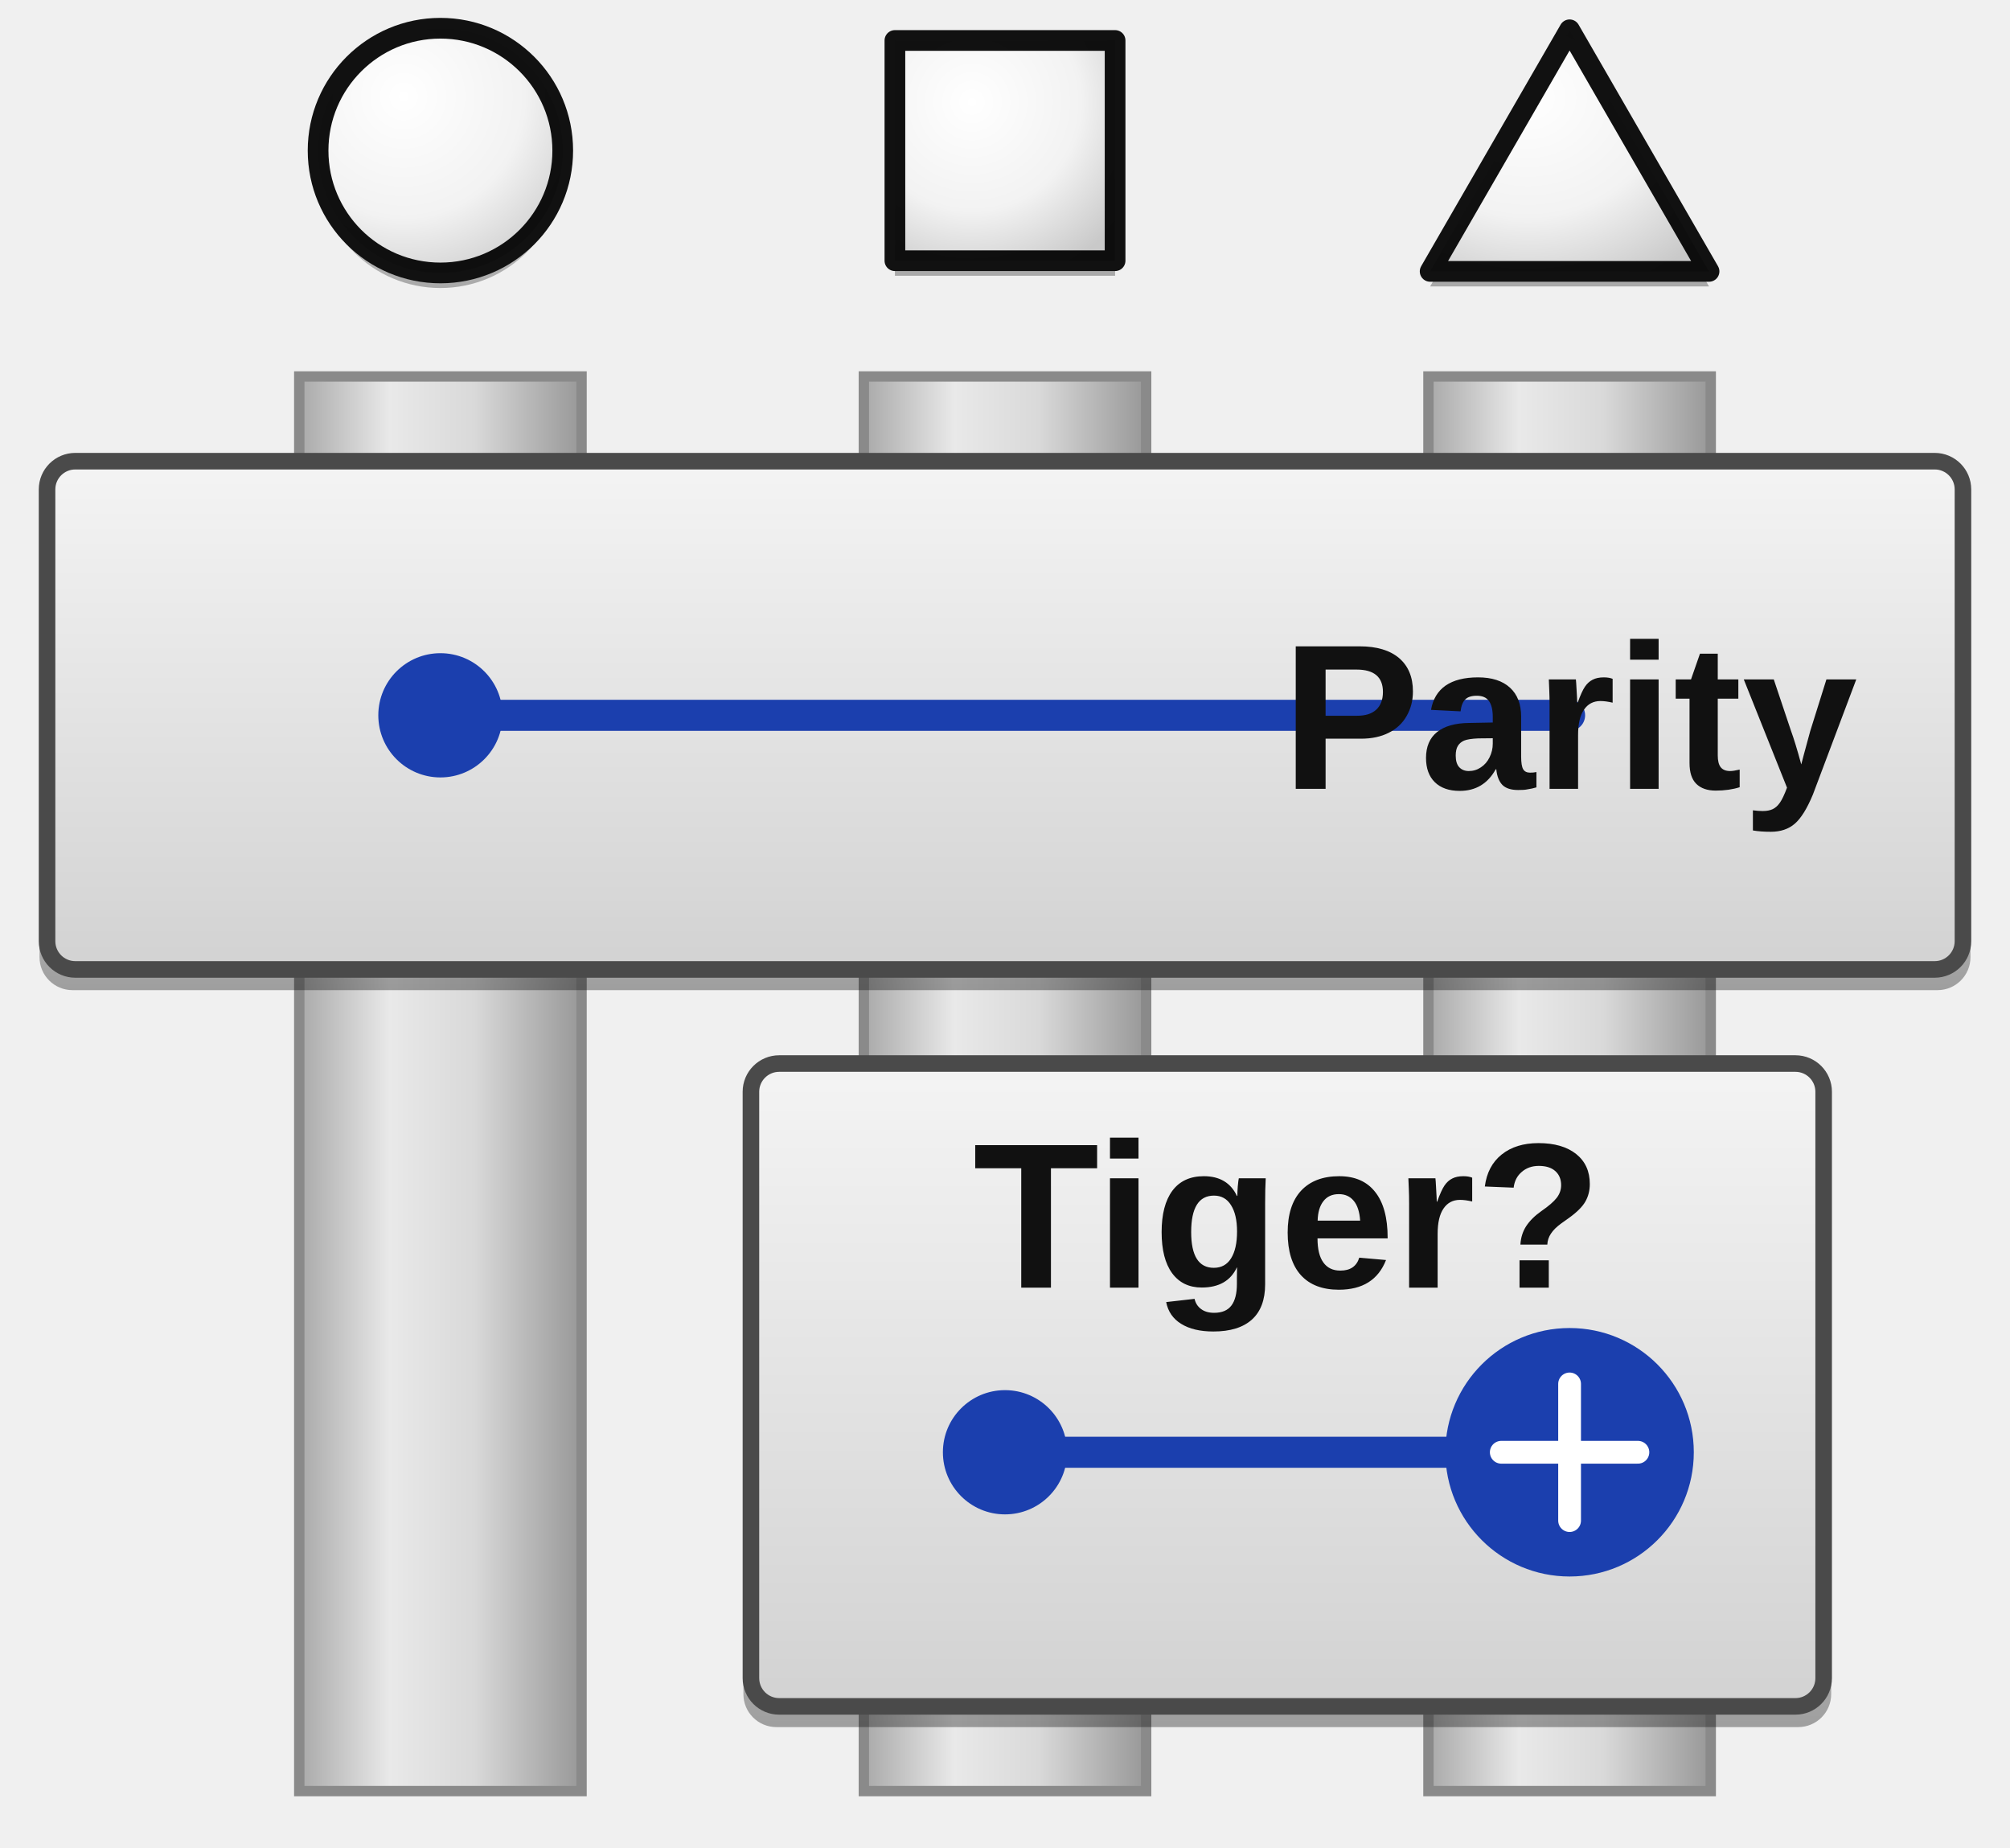
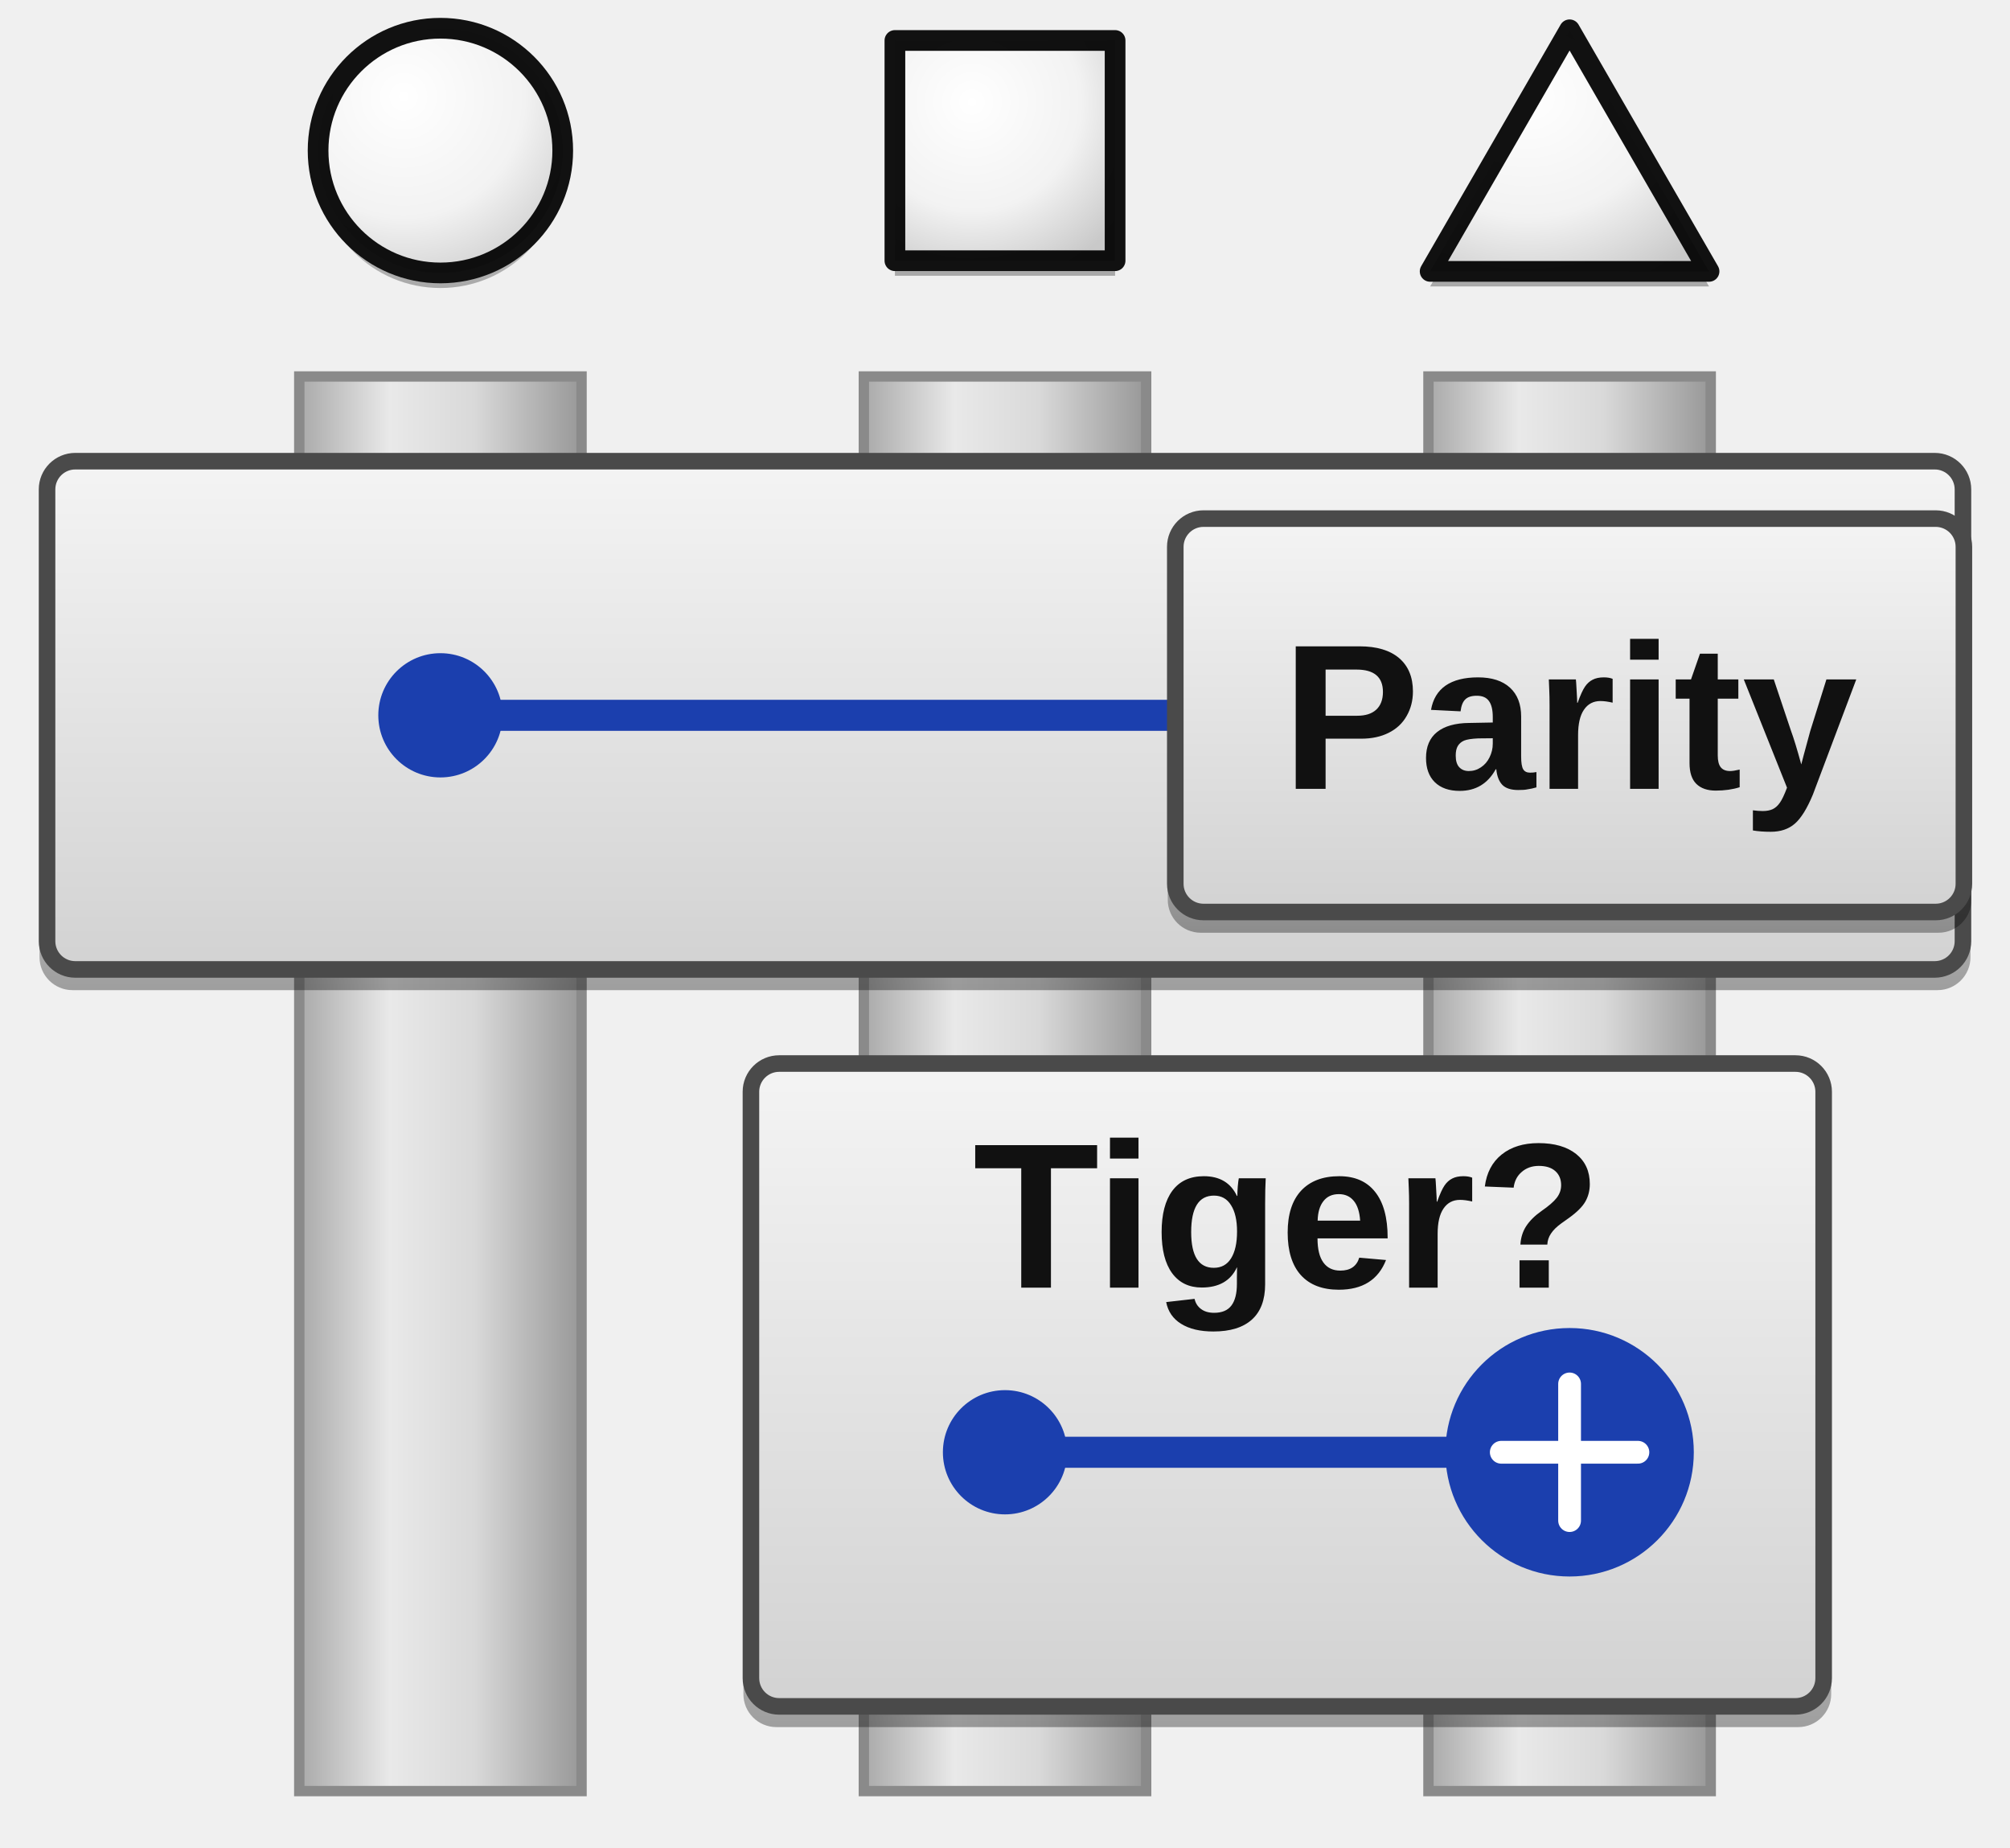
<svg xmlns="http://www.w3.org/2000/svg" viewBox="-46.803 -3 213.606 196.3" width="213.606" height="196.3" shape-rendering="geometricPrecision">
  <defs>
    <linearGradient id="ms-pipe" x1="0" y1="0" x2="1" y2="0">
      <stop offset="0%" stop-color="#a9a9a9" />
      <stop offset="32%" stop-color="#e9e9e9" />
      <stop offset="62%" stop-color="#d9d9d9" />
      <stop offset="100%" stop-color="#989898" />
    </linearGradient>
    <linearGradient id="ms-gate" x1="0" y1="0" x2="0" y2="1">
      <stop offset="0%" stop-color="#f4f4f4" />
      <stop offset="100%" stop-color="#d2d2d2" />
    </linearGradient>
    <linearGradient id="ms-shadow" x1="0" y1="0" x2="0" y2="1">
      <stop offset="0%" stop-color="#000000" stop-opacity="0" />
      <stop offset="55%" stop-color="#000000" stop-opacity="0.119" />
      <stop offset="100%" stop-color="#000000" stop-opacity="0.34" />
    </linearGradient>
    <linearGradient id="ms-qubit-shadow" x1="0" y1="0" x2="0" y2="1">
      <stop offset="0%" stop-color="#000000" stop-opacity="0" />
      <stop offset="55%" stop-color="#000000" stop-opacity="0.105" />
      <stop offset="100%" stop-color="#000000" stop-opacity="0.3" />
    </linearGradient>
    <radialGradient id="ms-qubit-lit" cx="0.34" cy="0.27" r="0.78">
      <stop offset="0%" stop-color="#ffffff" stop-opacity="0.46" />
      <stop offset="45%" stop-color="#ffffff" stop-opacity="0.11" />
      <stop offset="100%" stop-color="#ffffff" stop-opacity="0" />
    </radialGradient>
    <radialGradient id="ms-qubit-dim" cx="0.35" cy="0.28" r="0.85">
      <stop offset="0%" stop-color="#000000" stop-opacity="0" />
      <stop offset="58%" stop-color="#000000" stop-opacity="0.05" />
      <stop offset="100%" stop-color="#000000" stop-opacity="0.21" />
    </radialGradient>
  </defs>
  <g>
    <g data-key="pipe:1:n0">
      <rect x="-15" y="37" width="30" height="9" fill="url(#ms-pipe)" stroke="#8a8a8a" stroke-width="1.1" />
    </g>
    <g data-key="pipe:1:controlled@1-3#0">
      <rect x="-15" y="100" width="30" height="87.3" fill="url(#ms-pipe)" stroke="#8a8a8a" stroke-width="1.1" />
    </g>
    <g data-key="pipe:2:n0">
      <rect x="45" y="37" width="30" height="9" fill="url(#ms-pipe)" stroke="#8a8a8a" stroke-width="1.1" />
    </g>
    <g data-key="pipe:2:controlled@1-3#0">
      <rect x="45" y="100" width="30" height="10" fill="url(#ms-pipe)" stroke="#8a8a8a" stroke-width="1.1" />
    </g>
    <g data-key="pipe:2:controlled@2-3#0">
      <rect x="45" y="178.3" width="30" height="9" fill="url(#ms-pipe)" stroke="#8a8a8a" stroke-width="1.1" />
    </g>
    <g data-key="pipe:3:n0">
      <rect x="105" y="37" width="30" height="9" fill="url(#ms-pipe)" stroke="#8a8a8a" stroke-width="1.1" />
    </g>
    <g data-key="pipe:3:controlled@1-3#0">
      <rect x="105" y="100" width="30" height="10" fill="url(#ms-pipe)" stroke="#8a8a8a" stroke-width="1.1" />
    </g>
    <g data-key="pipe:3:controlled@2-3#0">
      <rect x="105" y="178.3" width="30" height="9" fill="url(#ms-pipe)" stroke="#8a8a8a" stroke-width="1.1" />
    </g>
    <g data-key="controlled@1-3#0">
      <rect x="-42.603" y="48.2" width="205.206" height="54" rx="3.5" fill="url(#ms-shadow)" stroke="none" />
      <rect x="-41.803" y="46" width="203.606" height="54" rx="3" fill="url(#ms-gate)" stroke="#4a4a4a" stroke-width="1.76" />
    </g>
    <g data-key="controlled@2-3#0">
      <rect x="32.2" y="112.2" width="115.6" height="68.3" rx="3.5" fill="url(#ms-shadow)" stroke="none" />
      <rect x="33" y="110" width="114" height="68.3" rx="3" fill="url(#ms-gate)" stroke="#4a4a4a" stroke-width="1.76" />
    </g>
    <g transform="translate(0 13)">
      <g transform="translate(0 1.6)">
        <path d="M-13 0A13 13 0 1 0 13 0A13 13 0 1 0 -13 0Z" fill="url(#ms-qubit-shadow)" stroke="none" />
      </g>
      <path d="M-13 0A13 13 0 1 0 13 0A13 13 0 1 0 -13 0Z" fill="#ffffff" stroke="#111111" stroke-width="2.2" stroke-linejoin="round" />
      <path d="M-13 0A13 13 0 1 0 13 0A13 13 0 1 0 -13 0Z" fill="url(#ms-qubit-dim)" stroke="none" />
    </g>
    <g transform="translate(60 13)">
      <g transform="translate(0 1.6)">
        <path d="M-11.7 -11.7L11.7 -11.7L11.7 11.7L-11.7 11.7Z" fill="url(#ms-qubit-shadow)" stroke="none" />
      </g>
      <path d="M-11.7 -11.7L11.7 -11.7L11.7 11.7L-11.7 11.7Z" fill="#ffffff" stroke="#111111" stroke-width="2.2" stroke-linejoin="round" />
      <path d="M-11.7 -11.7L11.7 -11.7L11.7 11.7L-11.7 11.7Z" fill="url(#ms-qubit-dim)" stroke="none" />
    </g>
    <g transform="translate(120 13)">
      <g transform="translate(0 1.6)">
        <path d="M0 -12.834L14.82 12.834L-14.82 12.834Z" fill="url(#ms-qubit-shadow)" stroke="none" />
      </g>
      <path d="M0 -12.834L14.82 12.834L-14.82 12.834Z" fill="#ffffff" stroke="#111111" stroke-width="2.2" stroke-linejoin="round" />
      <path d="M0 -12.834L14.82 12.834L-14.82 12.834Z" fill="url(#ms-qubit-dim)" stroke="none" />
    </g>
    <g data-key="controlled@1-3#0">
-       <line x1="0" y1="73" x2="120" y2="73" stroke="#1b3fae" stroke-width="3.3" stroke-linecap="round" />
+       <line x1="0" y1="73" x2="78.097" y2="73" stroke="#1b3fae" stroke-width="3.3" stroke-linecap="round" />
    </g>
    <g data-key="controlled@1-3#0">
      <circle cx="0" cy="73" r="6.6" fill="#1b3fae" />
    </g>
    <g data-key="controlled@1-3#0">
+       <rect x="77.297" y="54.3" width="85.406" height="41.8" rx="3.5" fill="url(#ms-shadow)" stroke="none" />
+       <rect x="78.097" y="52.1" width="83.806" height="41.8" rx="3" fill="url(#ms-gate)" stroke="#4a4a4a" stroke-width="1.76" />
      <text x="120" y="80.81" text-anchor="middle" font-family="ui-sans-serif, system-ui, -apple-system, 'Helvetica Neue', Arial, sans-serif" font-size="22" font-weight="600" fill="#111111">Parity</text>
    </g>
    <g data-key="controlled@2-3#0">
      <line x1="60" y1="151.3" x2="120" y2="151.3" stroke="#1b3fae" stroke-width="3.3" stroke-linecap="round" />
    </g>
    <g data-key="controlled@2-3#0">
      <circle cx="60" cy="151.3" r="6.6" fill="#1b3fae" />
    </g>
    <g data-key="controlled@2-3#0">
      <circle cx="120" cy="151.3" r="13.2" fill="#1b3fae" />
      <line x1="112.74" y1="151.3" x2="127.26" y2="151.3" stroke="#ffffff" stroke-width="2.42" stroke-linecap="round" />
      <line x1="120" y1="144.04" x2="120" y2="158.56" stroke="#ffffff" stroke-width="2.42" stroke-linecap="round" />
    </g>
    <g data-key="controlled@2-3#0">
      <text x="90" y="133.81" text-anchor="middle" font-family="ui-sans-serif, system-ui, -apple-system, 'Helvetica Neue', Arial, sans-serif" font-size="22" font-weight="600" fill="#111111">Tiger?</text>
    </g>
  </g>
</svg>
